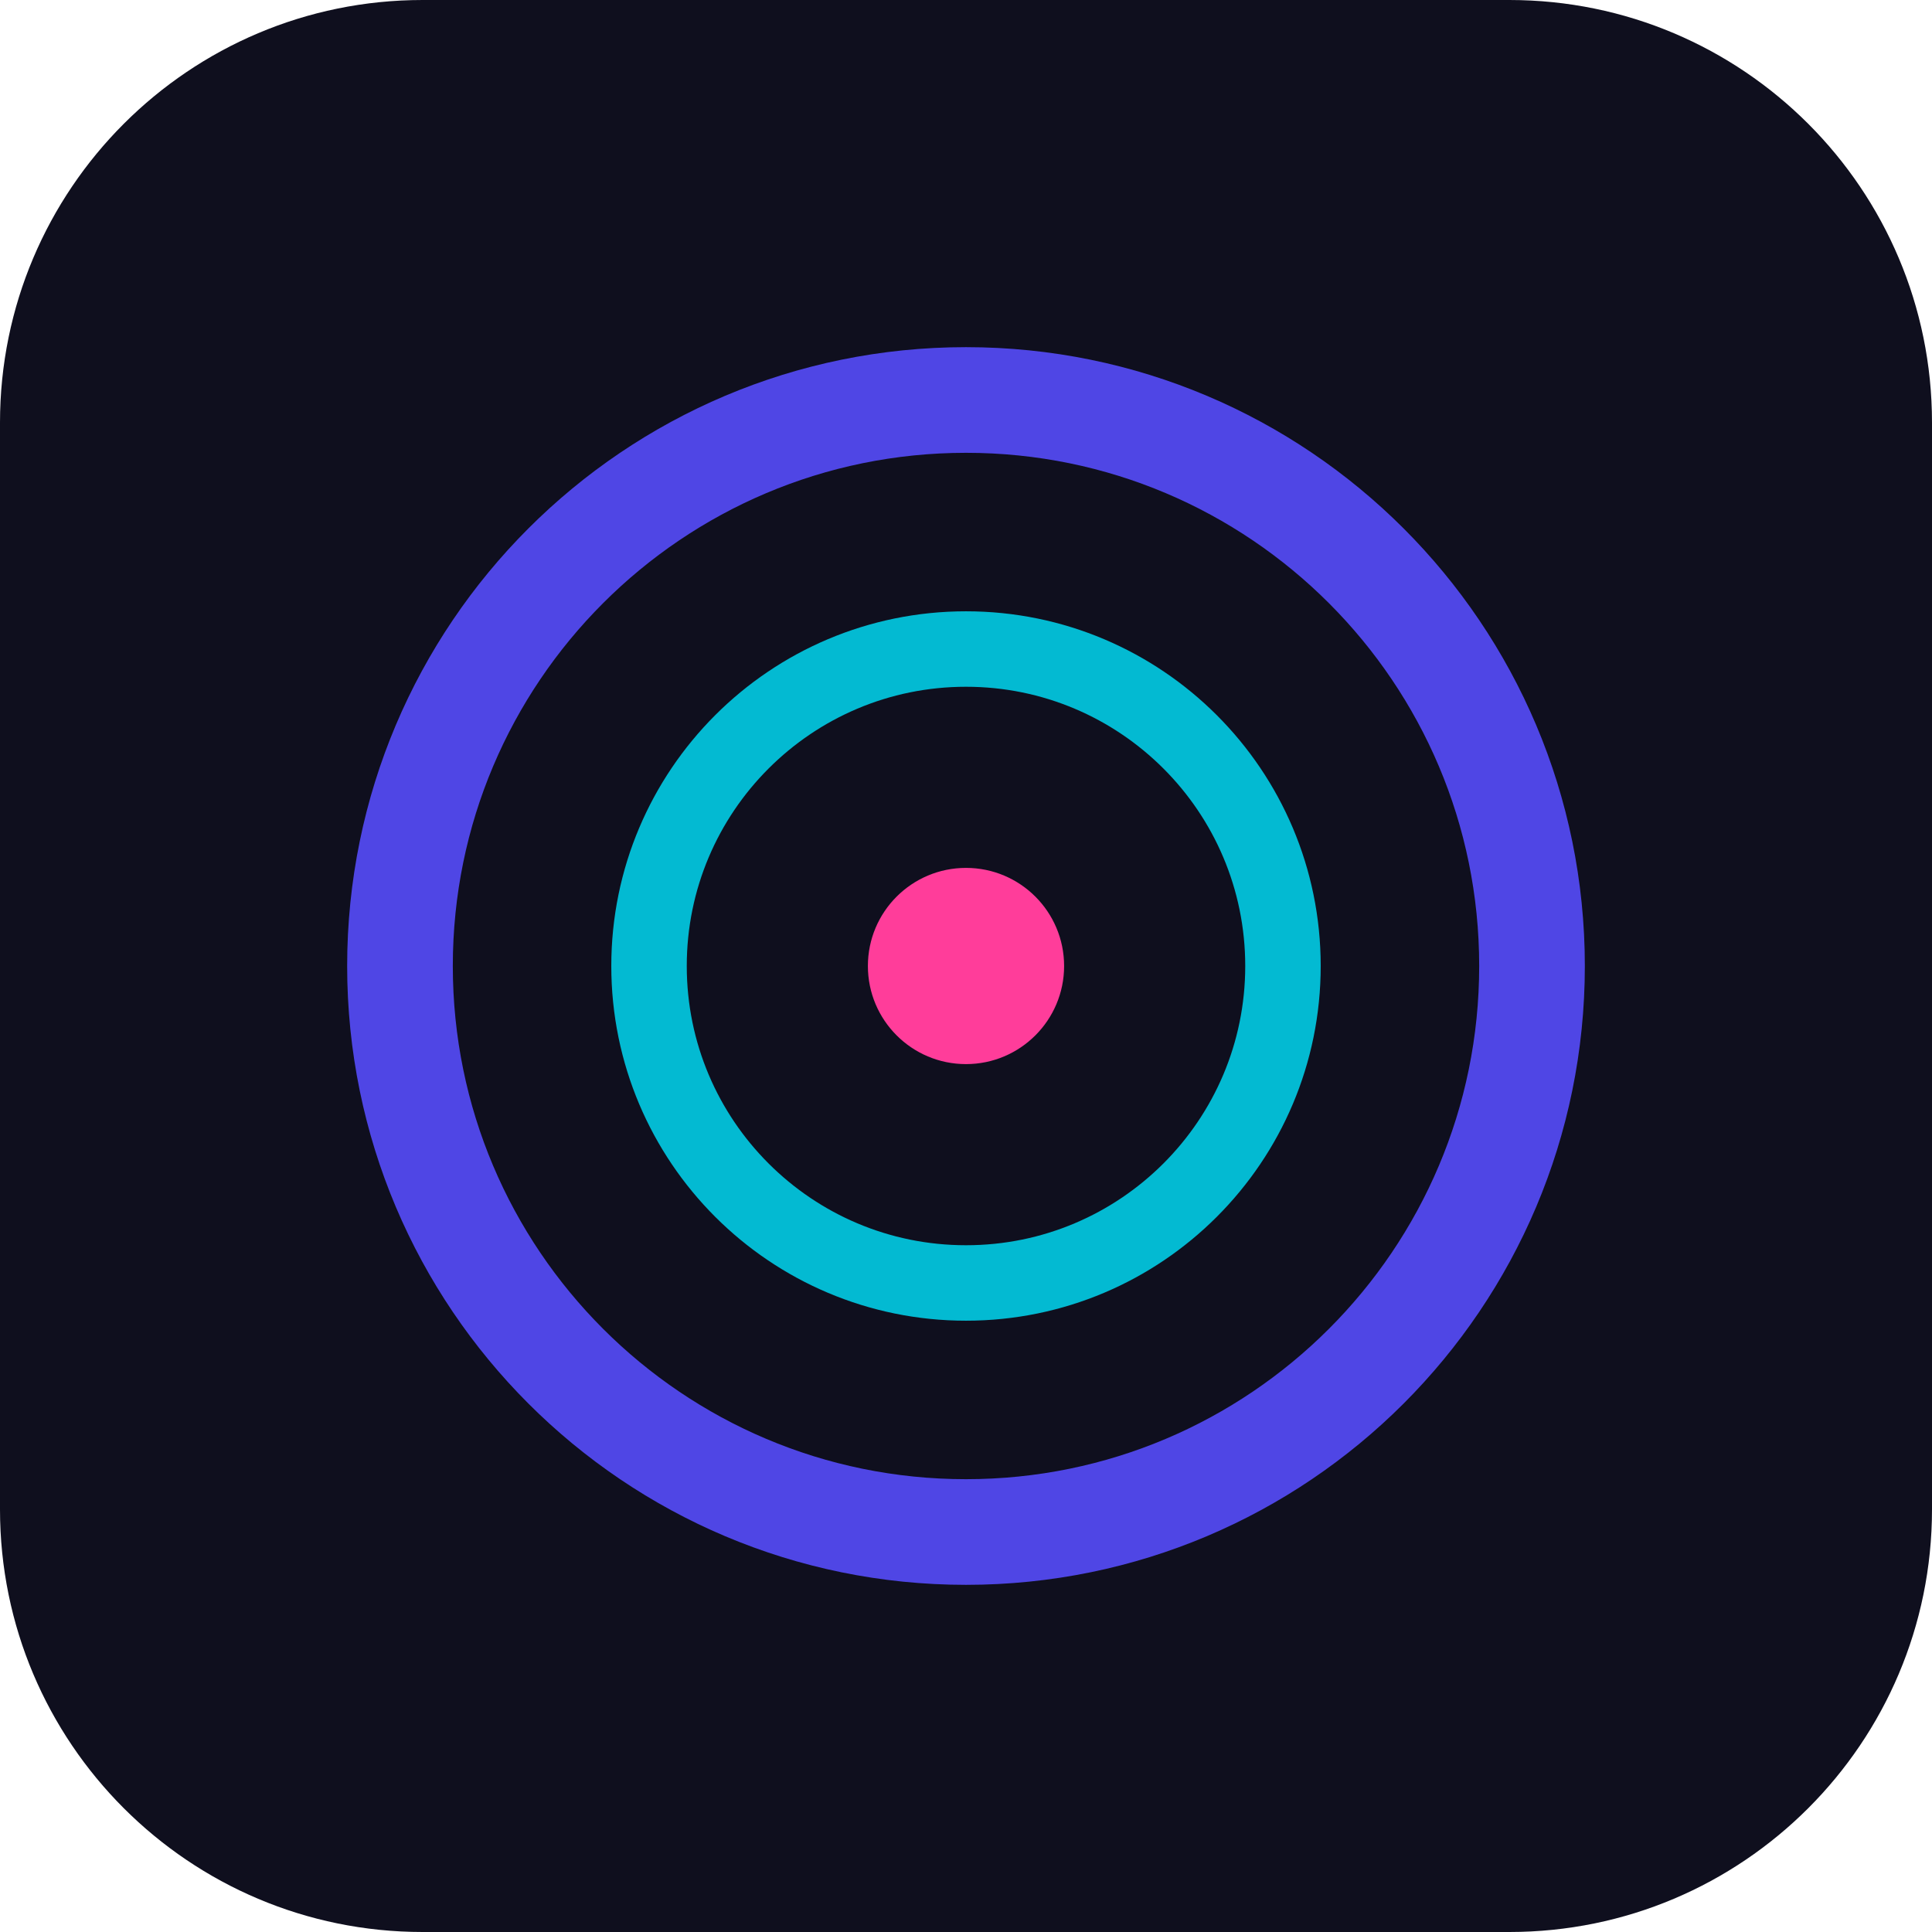
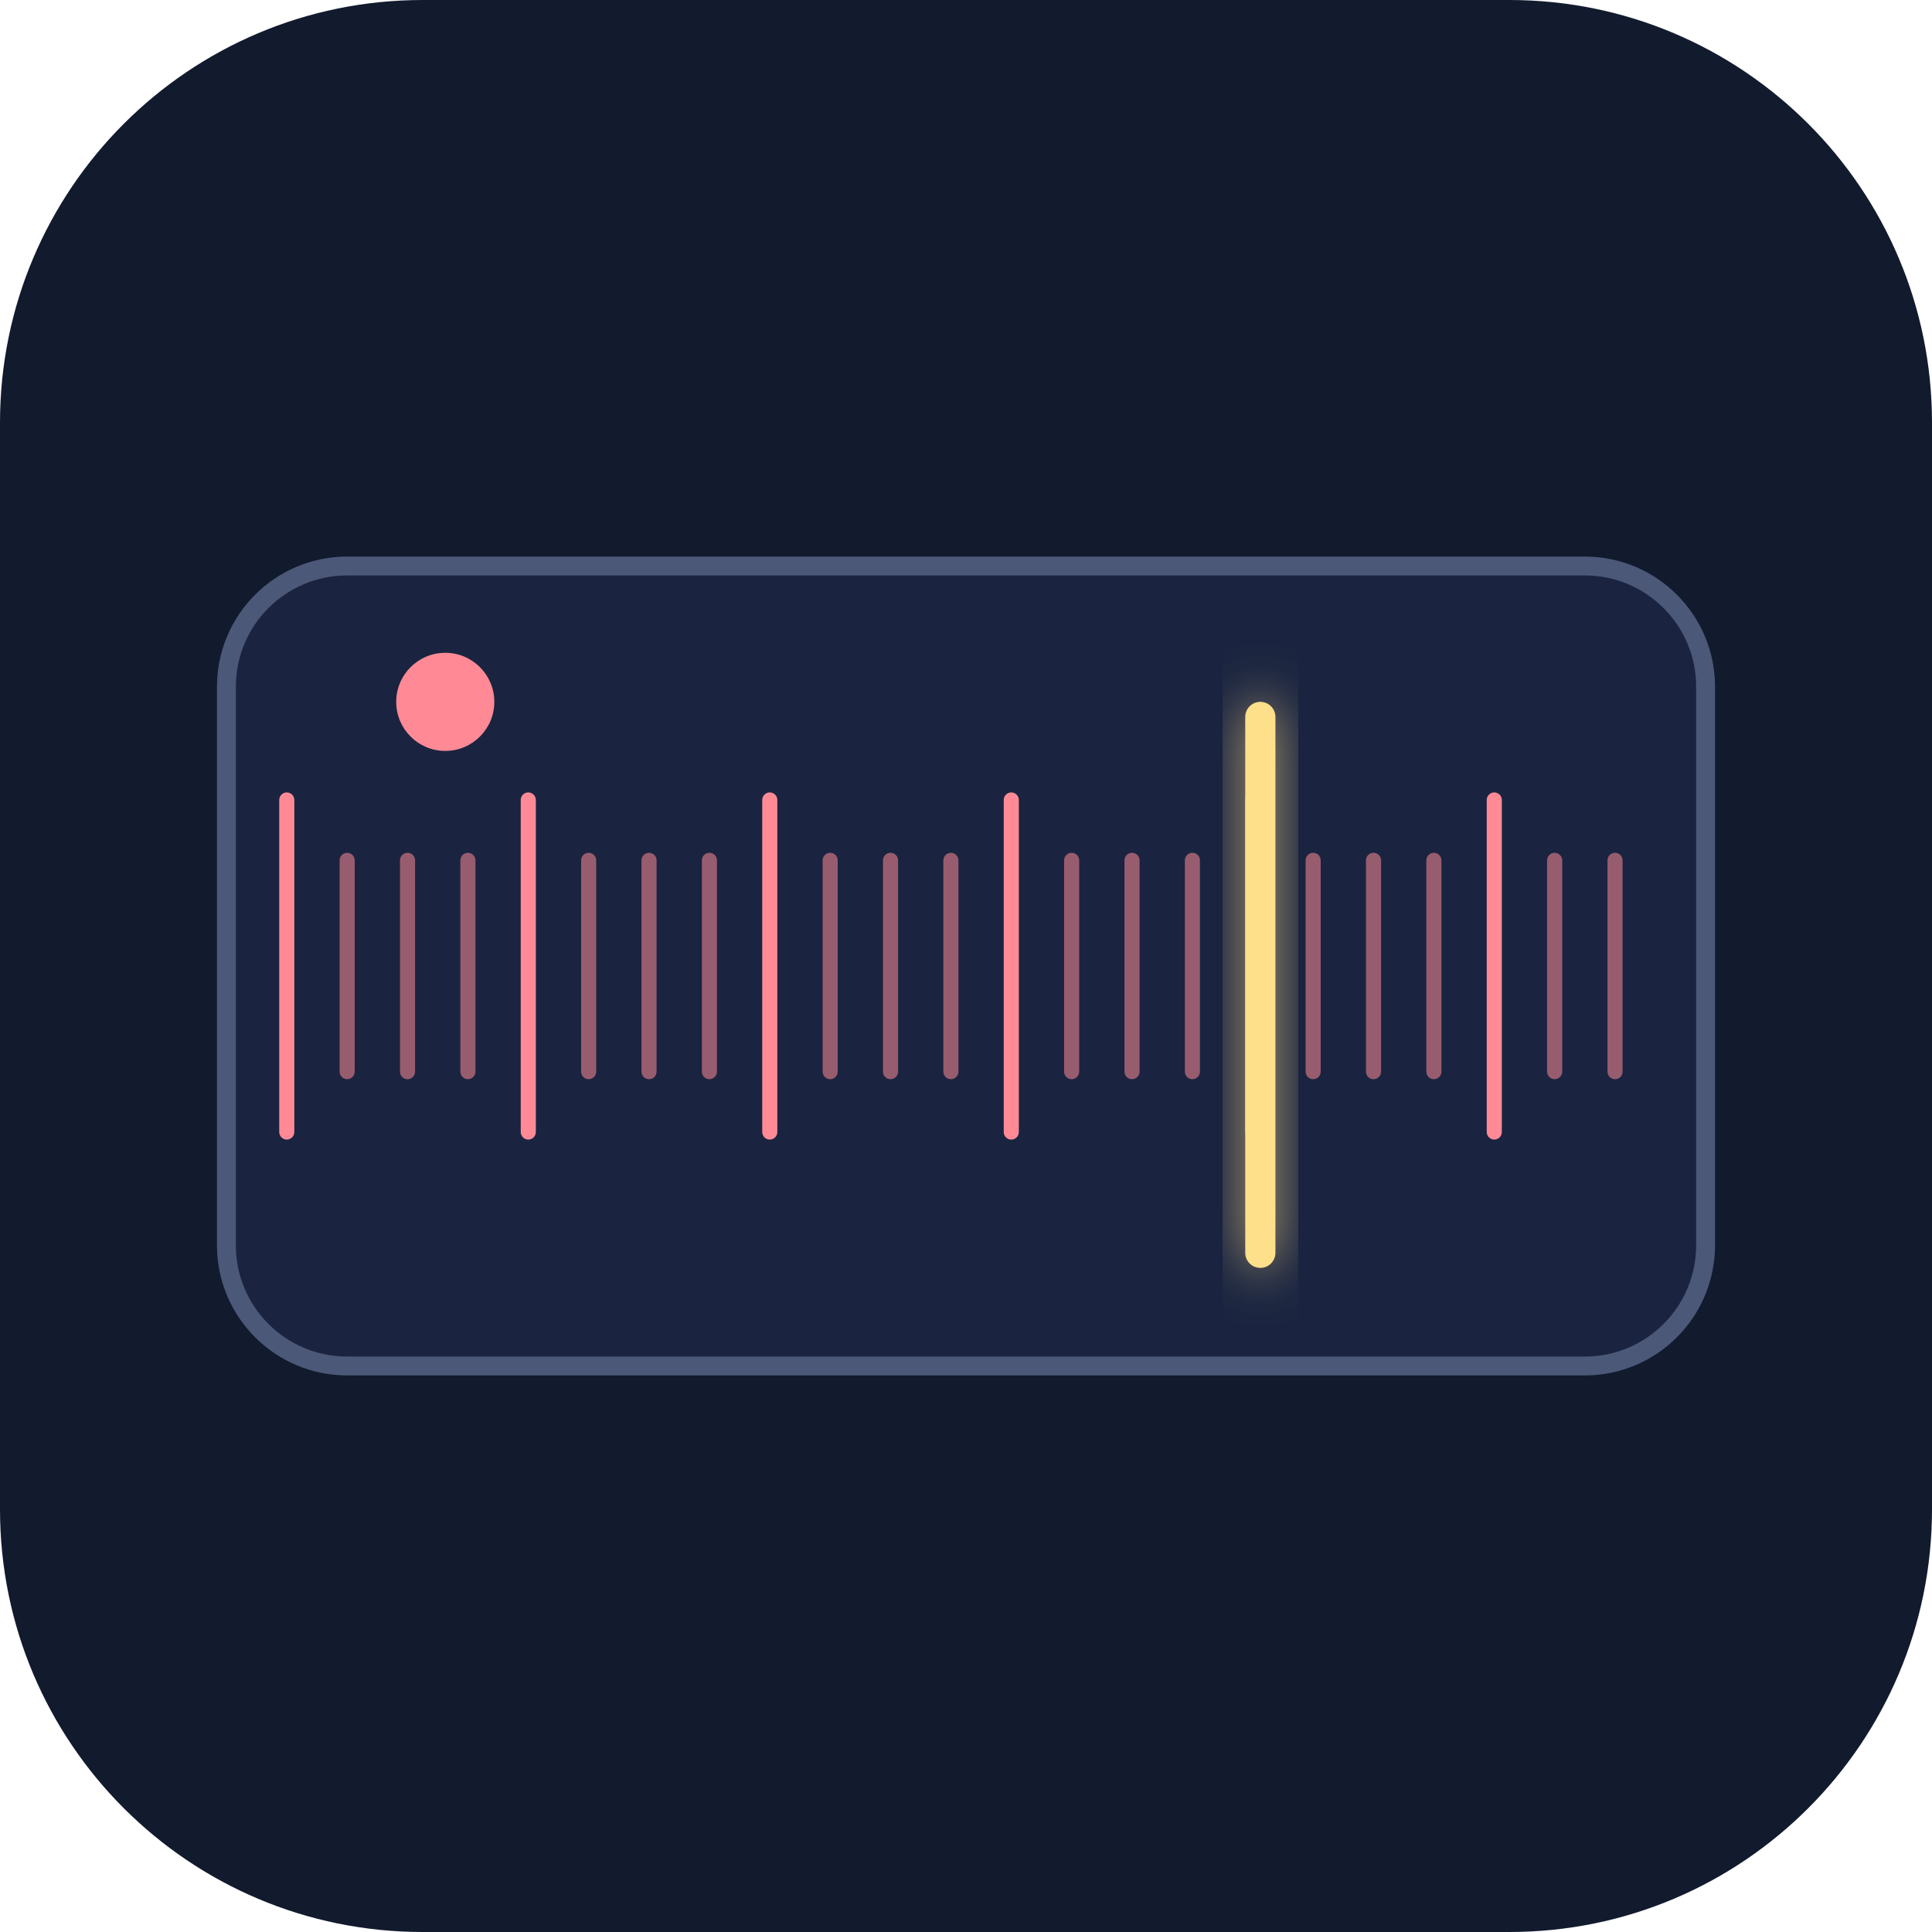
- <svg xmlns="http://www.w3.org/2000/svg" viewBox="0 0 512 512">
-   <rect width="512" height="512" rx="112" fill="#0f0f1e" />
-   <circle cx="256" cy="256" r="150" fill="none" stroke="#4f46e5" stroke-width="28" />
-   <circle cx="256" cy="256" r="84" fill="none" stroke="#00e5ff" stroke-width="20" opacity=".8" />
-   <circle cx="256" cy="256" r="26" fill="#ff3d9a" />
+ <svg xmlns="http://www.w3.org/2000/svg" viewBox="0 0 1024 1024">
+   <defs>
+     <linearGradient id="g" x1="0" x2="1">
+       <stop offset="0" stop-color="#ff8a95" />
+       <stop offset=".55" stop-color="#ffe08a" />
+       <stop offset="1" stop-color="#f06cb6" />
+     </linearGradient>
+     <filter id="glow" x="-50%" y="-50%" width="200%" height="200%">
+       <feGaussianBlur stdDeviation="14" />
+     </filter>
+   </defs>
+   <rect width="1024" height="1024" rx="224" fill="#121a2e" />
+   <rect x="120" y="300" width="784" height="424" rx="64" fill="#1a2440" stroke="#4b5878" stroke-width="10" />
+   <path d="M184 300h656" stroke="url(#g)" stroke-width="14" stroke-linecap="round" />
+   <rect x="148" y="420" width="8" height="184" rx="4" fill="#ff8a95" opacity="1" />
+   <rect x="180" y="452" width="8" height="120" rx="4" fill="#ff8a95" opacity="0.55" />
+   <rect x="212" y="452" width="8" height="120" rx="4" fill="#ff8a95" opacity="0.55" />
+   <rect x="244" y="452" width="8" height="120" rx="4" fill="#ff8a95" opacity="0.55" />
+   <rect x="276" y="420" width="8" height="184" rx="4" fill="#ff8a95" opacity="1" />
+   <rect x="308" y="452" width="8" height="120" rx="4" fill="#ff8a95" opacity="0.55" />
+   <rect x="340" y="452" width="8" height="120" rx="4" fill="#ff8a95" opacity="0.55" />
+   <rect x="372" y="452" width="8" height="120" rx="4" fill="#ff8a95" opacity="0.55" />
+   <rect x="404" y="420" width="8" height="184" rx="4" fill="#ff8a95" opacity="1" />
+   <rect x="436" y="452" width="8" height="120" rx="4" fill="#ff8a95" opacity="0.55" />
+   <rect x="468" y="452" width="8" height="120" rx="4" fill="#ff8a95" opacity="0.55" />
+   <rect x="500" y="452" width="8" height="120" rx="4" fill="#ff8a95" opacity="0.55" />
+   <rect x="532" y="420" width="8" height="184" rx="4" fill="#ff8a95" opacity="1" />
+   <rect x="564" y="452" width="8" height="120" rx="4" fill="#ff8a95" opacity="0.55" />
+   <rect x="596" y="452" width="8" height="120" rx="4" fill="#ff8a95" opacity="0.55" />
+   <rect x="628" y="452" width="8" height="120" rx="4" fill="#ff8a95" opacity="0.55" />
+   <rect x="660" y="420" width="8" height="184" rx="4" fill="#ff8a95" opacity="1" />
+   <rect x="692" y="452" width="8" height="120" rx="4" fill="#ff8a95" opacity="0.55" />
+   <rect x="724" y="452" width="8" height="120" rx="4" fill="#ff8a95" opacity="0.55" />
+   <rect x="756" y="452" width="8" height="120" rx="4" fill="#ff8a95" opacity="0.55" />
+   <rect x="788" y="420" width="8" height="184" rx="4" fill="#ff8a95" opacity="1" />
+   <rect x="820" y="452" width="8" height="120" rx="4" fill="#ff8a95" opacity="0.55" />
+   <rect x="852" y="452" width="8" height="120" rx="4" fill="#ff8a95" opacity="0.55" />
+   <rect x="658" y="372" width="20" height="300" rx="10" fill="#ffe08a" filter="url(#glow)" opacity=".7" />
+   <rect x="660" y="372" width="16" height="300" rx="8" fill="#ffe08a" />
+   <circle cx="236" cy="372" r="26" fill="#ff8a95" />
</svg>
